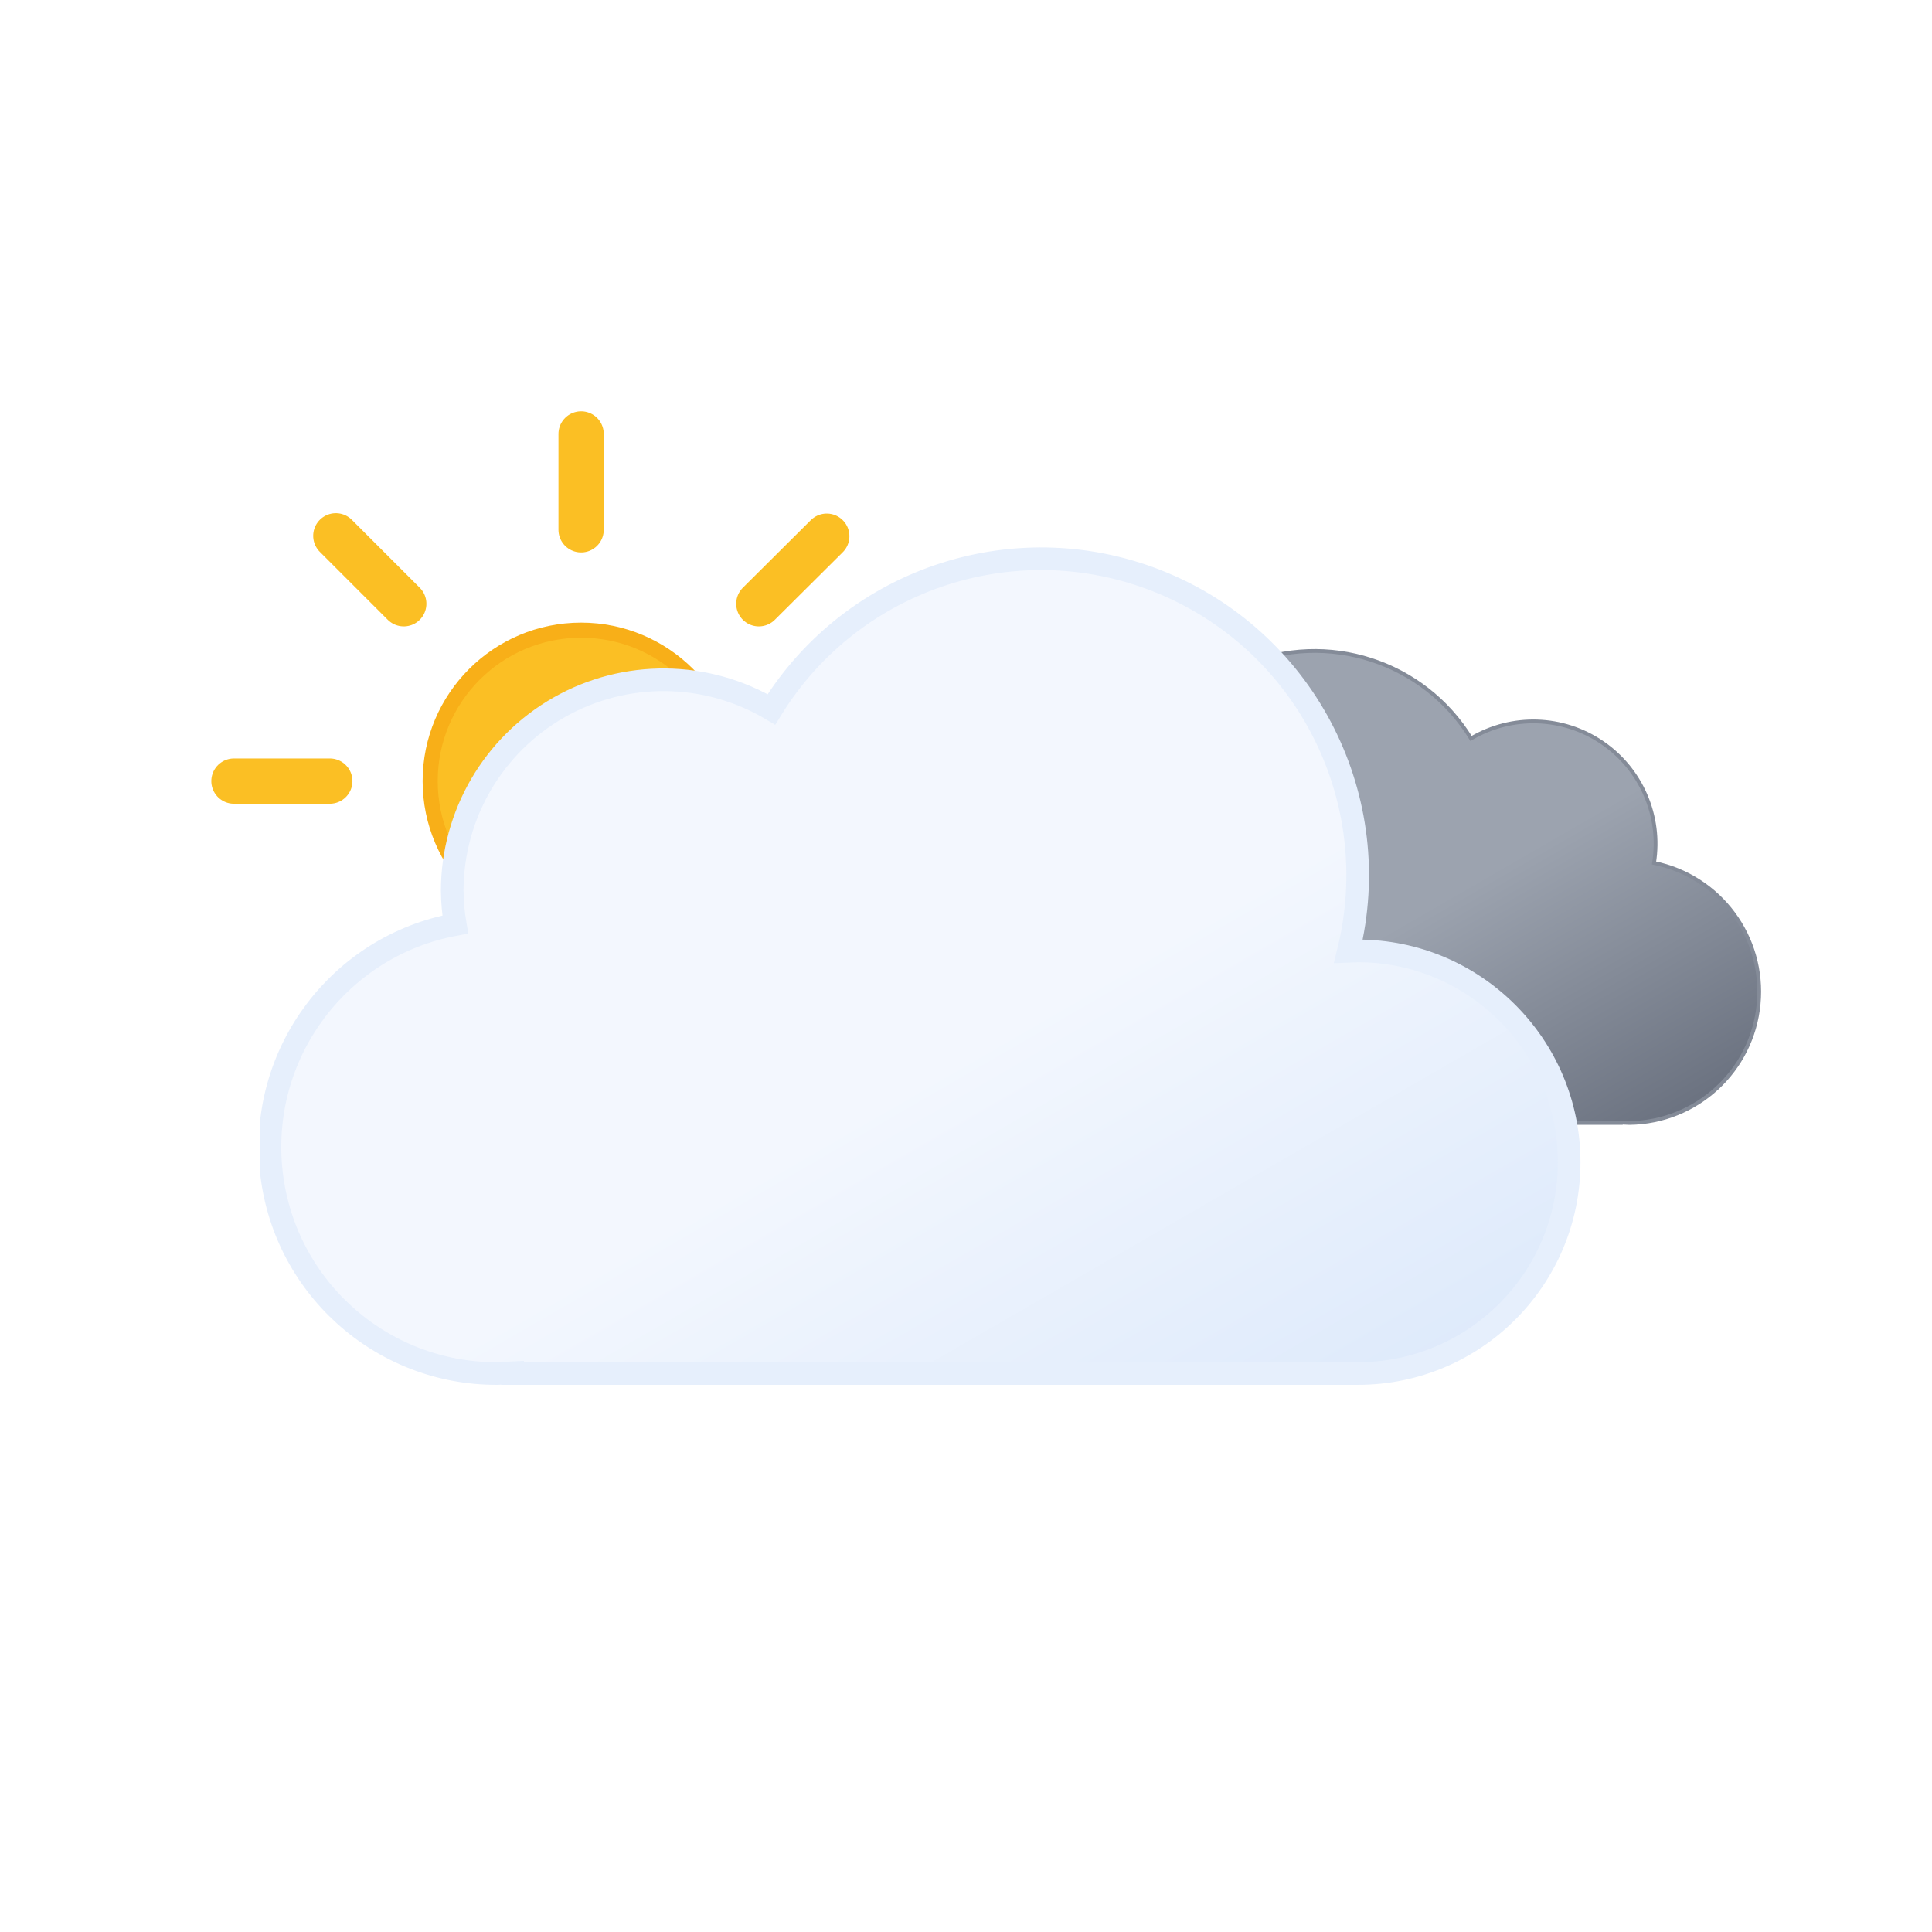
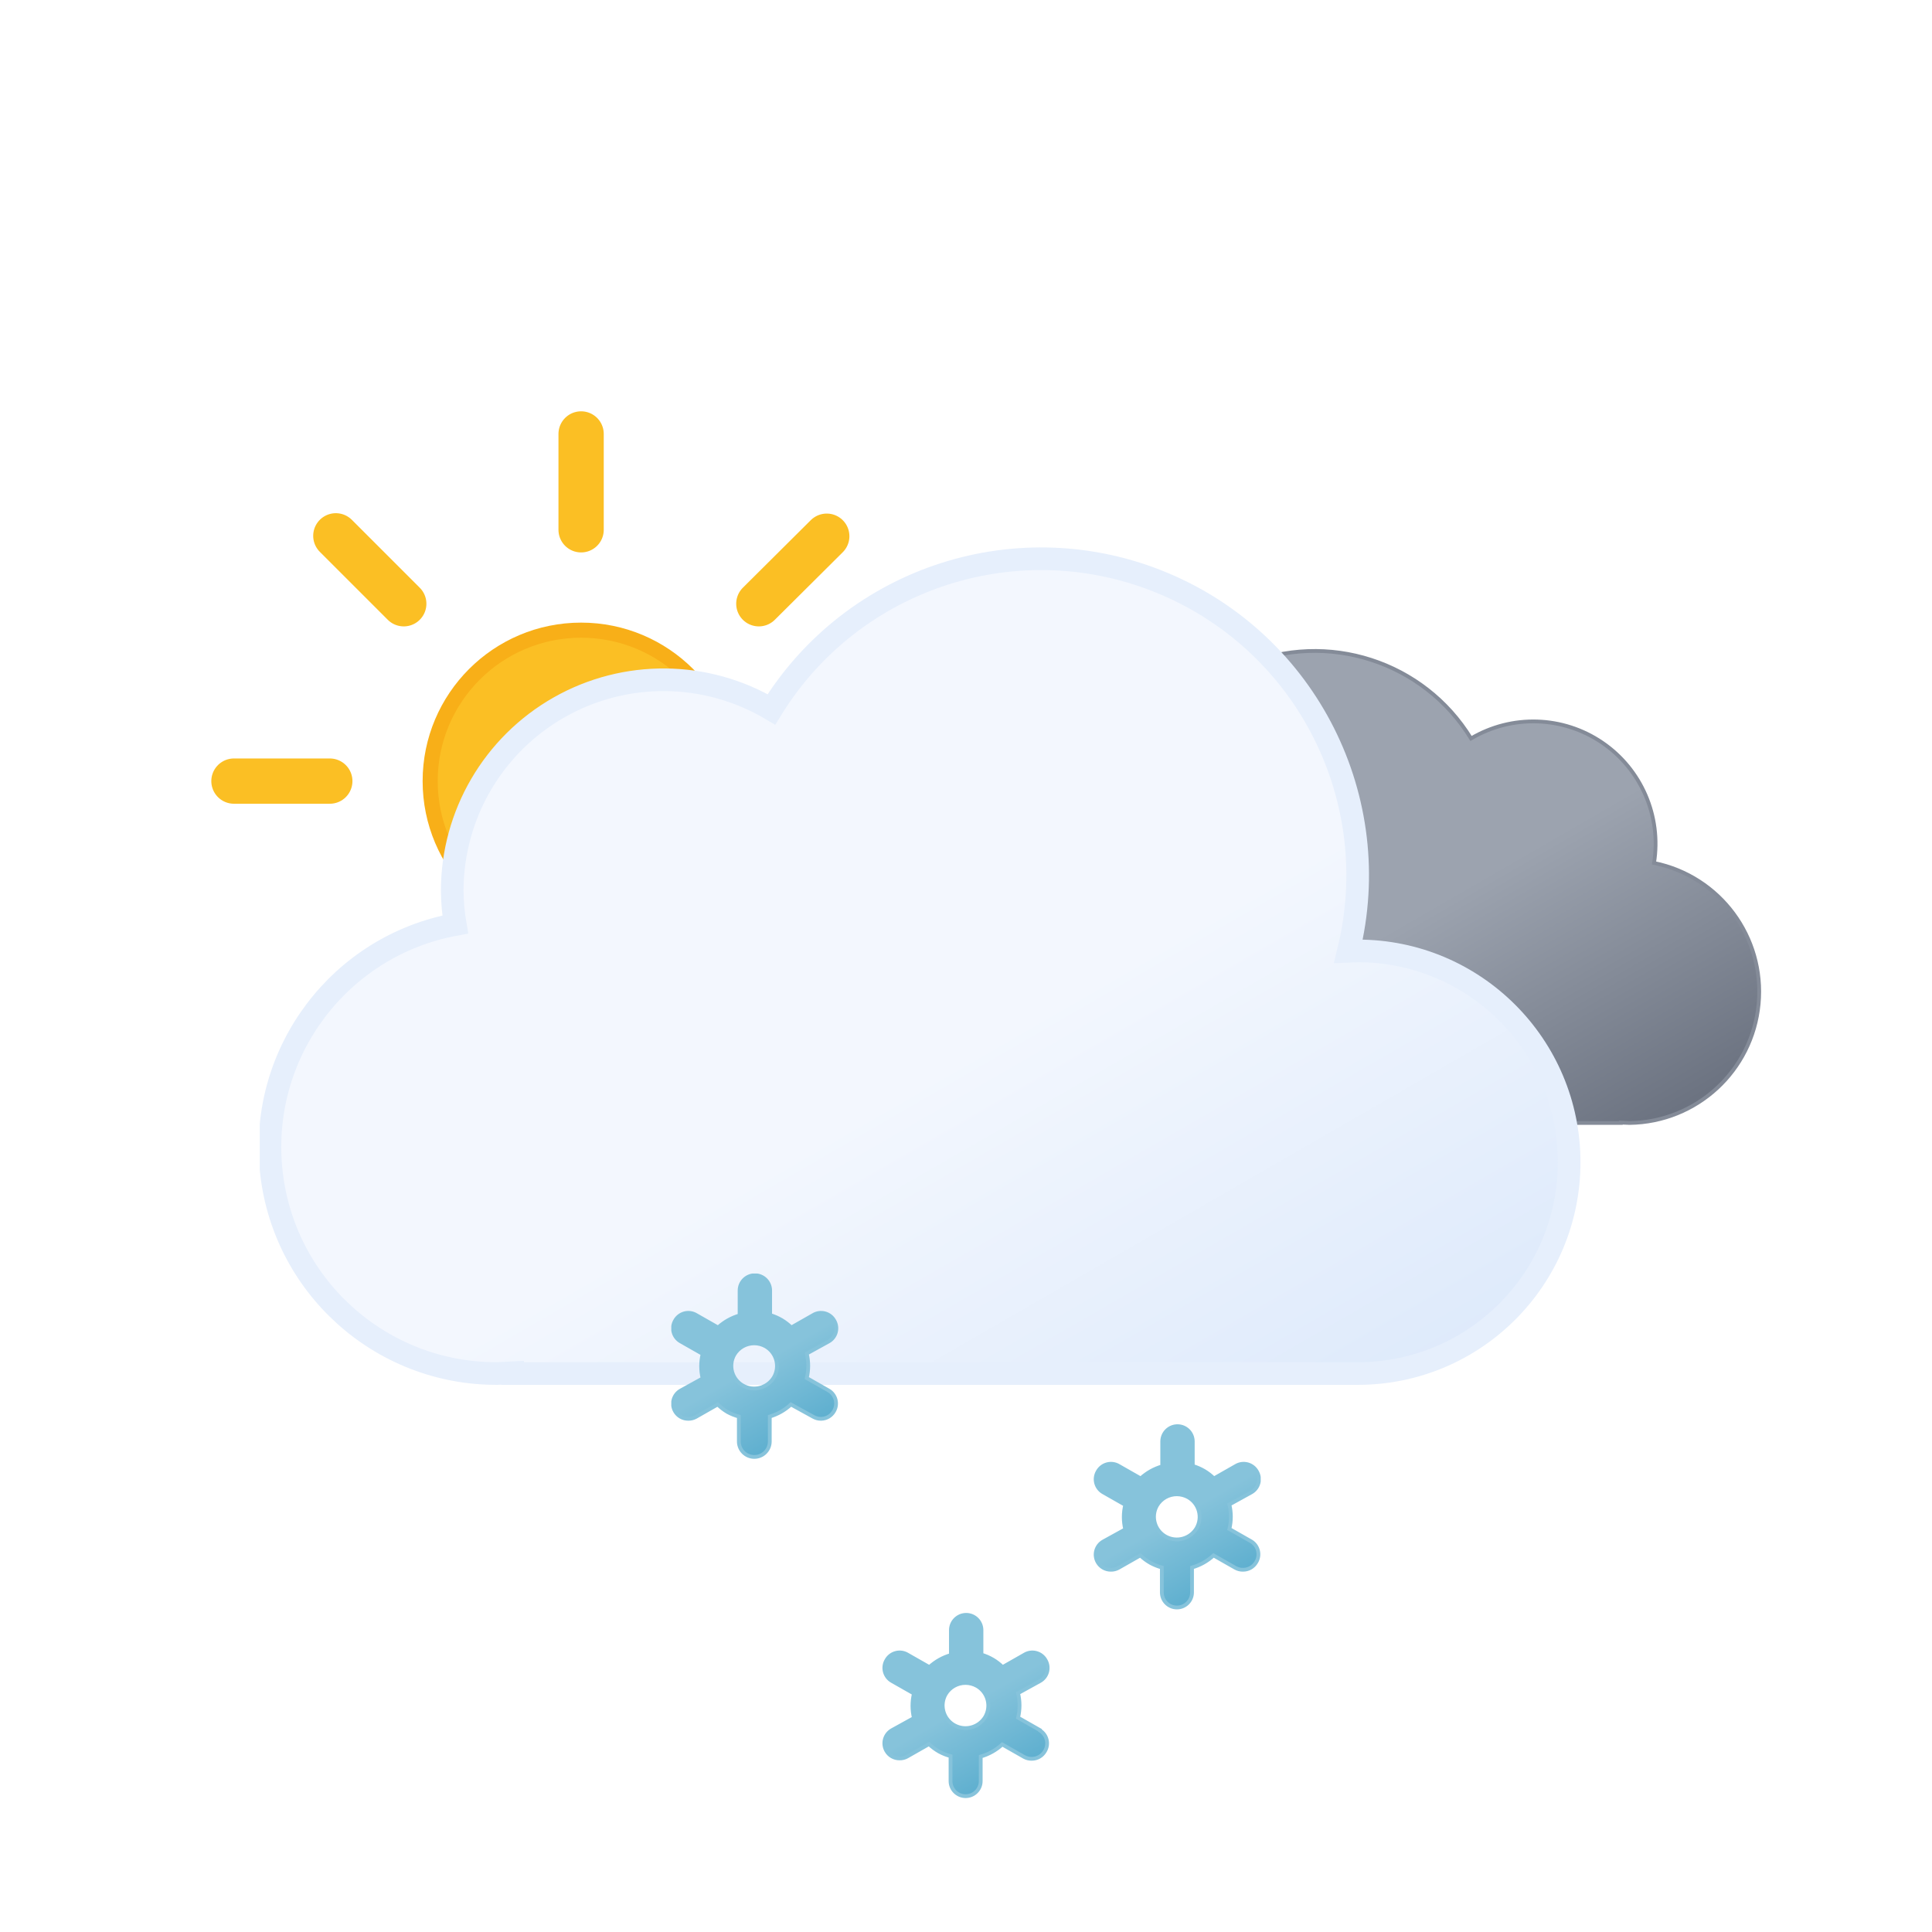
<svg xmlns="http://www.w3.org/2000/svg" xmlns:xlink="http://www.w3.org/1999/xlink" viewBox="0 0 512 512">
  <defs>
    <linearGradient id="a" x1="99.5" x2="232.6" y1="30.7" y2="261.4" gradientUnits="userSpaceOnUse">
      <stop offset="0" stop-color="#f3f7fe" />
      <stop offset=".5" stop-color="#f3f7fe" />
      <stop offset="1" stop-color="#deeafb" />
    </linearGradient>
    <linearGradient id="b" x1="52.7" x2="133.4" y1="9.6" y2="149.3" gradientUnits="userSpaceOnUse">
      <stop offset="0" stop-color="#9ca3af" />
      <stop offset=".5" stop-color="#9ca3af" />
      <stop offset="1" stop-color="#6b7280" />
    </linearGradient>
    <linearGradient id="c" x1="11.4" x2="32.8" y1="5.9" y2="43.1" gradientUnits="userSpaceOnUse">
      <stop offset="0" stop-color="#86c3db" />
      <stop offset=".5" stop-color="#86c3db" />
      <stop offset="1" stop-color="#5eafcf" />
    </linearGradient>
-     <linearGradient xlink:href="#c" id="d" x1="67.4" x2="88.8" y1="5.9" y2="43.1" />
-     <linearGradient xlink:href="#c" id="e" x1="123.4" x2="144.8" y1="5.9" y2="43.1" />
+     <linearGradient xlink:href="#c" id="d" x1="67.4" x2="88.8" y1="95.9" y2="133.1" />
+     <linearGradient xlink:href="#c" id="e" x1="123.4" x2="144.8" y1="45.9" y2="83.1" />
    <linearGradient id="f" x1="78" x2="118" y1="63.4" y2="132.7" gradientUnits="userSpaceOnUse">
      <stop offset="0" stop-color="#fbbf24" />
      <stop offset=".5" stop-color="#fbbf24" />
      <stop offset="1" stop-color="#f59e0b" />
    </linearGradient>
    <symbol id="h" viewBox="0 0 196 196">
      <circle cx="98" cy="98" r="40" fill="url(#f)" stroke="#f8af18" stroke-miterlimit="10" stroke-width="4" />
-       <path fill="none" stroke="#fbbf24" stroke-linecap="round" stroke-miterlimit="10" stroke-width="12" d="M98 31.4V6m0 184v-25.4M145.1 51l18-17.9M33 163l18-17.9M51 51 33 33m130.1 130.1-18-18M6 98h25.4M190 98h-25.4">
-         <animateTransform additive="sum" attributeName="transform" dur="6s" repeatCount="indefinite" type="rotate" values="0 98 98; 45 98 98" />
-       </path>
+       <path fill="none" stroke="#fbbf24" stroke-linecap="round" stroke-miterlimit="10" stroke-width="12" d="M98 31.4V6m0 184v-25.4M145.1 51l18-17.9M33 163l18-17.9M51 51 33 33m130.1 130.1-18-18M6 98h25.4M190 98h-25.4" />
    </symbol>
    <symbol id="j" viewBox="0 0 200.3 126.1">
      <path fill="url(#b)" stroke="#848b98" stroke-miterlimit="10" d="M.5 93.2a32.4 32.4 0 0032.4 32.4h129.8v-.1l2.3.1a34.8 34.8 0 006.5-68.9 32.4 32.4 0 00-48.5-33 48.6 48.6 0 00-88.6 37.1h-1.5A32.4 32.4 0 00.5 93.1Z" />
    </symbol>
    <symbol id="k" viewBox="0 0 350 222">
      <path fill="url(#a)" stroke="#e6effc" stroke-miterlimit="10" stroke-width="6" d="m291 107-2.5.1A83.9 83.9 0 00135.6 43 56 56 0 0051 91a56.6 56.6 0 00.8 9A60 60 0 0063 219l4-.2v.2h224a56 56 0 000-112Z" />
    </symbol>
-     <symbol id="i" overflow="visible" viewBox="0 0 398 222">
-       <use xlink:href="#j" width="200.3" height="126.1" transform="translate(198 27)">
-         <animateTransform additive="sum" attributeName="transform" dur="6s" repeatCount="indefinite" type="translate" values="-9 0; 9 0; -9 0" />
-       </use>
-       <use xlink:href="#k" width="350" height="222">
-         <animateTransform additive="sum" attributeName="transform" dur="6s" repeatCount="indefinite" type="translate" values="-18 0; 18 0; -18 0" />
-       </use>
+     <symbol id="i" viewBox="0 0 398 222">
+       <use xlink:href="#j" width="200.3" height="126.1" transform="translate(198 27)" />
+       <use xlink:href="#k" width="350" height="222" />
    </symbol>
-     <symbol id="g" overflow="visible" viewBox="0 0 410.8 258">
+     <symbol id="g" viewBox="0 0 410.8 258">
      <use xlink:href="#h" width="196" height="196" />
      <use xlink:href="#i" width="398" height="222" transform="translate(12.84 36)" />
    </symbol>
-     <symbol id="l" overflow="visible" viewBox="0 0 156.2 49">
-       <g>
-         <path fill="url(#c)" stroke="#86c3db" stroke-miterlimit="10" d="m41.7 31-5.8-3.3a13.7 13.7 0 000-6.5l5.8-3.2a4 4 0 001.5-5.5 4 4 0 00-5.6-1.5l-5.8 3.3a13.6 13.6 0 00-2.6-2 13.8 13.8 0 00-3-1.3V4.5a4 4 0 00-8.1 0v6.6a14.3 14.3 0 00-5.7 3.2L6.6 11A4 4 0 001 12.5 4 4 0 002.5 18l5.8 3.3a13.7 13.7 0 000 6.5L2.5 31A4 4 0 001 36.5a4 4 0 003.5 2 4 4 0 002-.5l5.8-3.3a13.6 13.6 0 002.6 2 13.8 13.8 0 003 1.2v6.6a4 4 0 008.2 0v-6.6a14.2 14.2 0 005.6-3.2l6 3.3a4 4 0 002 .5 4 4 0 003.4-2 4 4 0 00-1.4-5.5ZM19 29.7a6 6 0 01-2.3-8.2 6.1 6.1 0 015.3-3 6.2 6.2 0 013 .8 6 6 0 012.2 8.2 6.1 6.1 0 01-8.2 2.2Z" opacity="0">
-           <animateTransform additive="sum" attributeName="transform" dur="6s" repeatCount="indefinite" type="rotate" values="0 24 24; 360 24 24" />
-           <animate id="t1" attributeName="opacity" begin="0s; t1.end+1s" dur="2s" keyTimes="0; .17; .83; 1" values="0; 1; 1; 0" />
-         </path>
-         <animateTransform id="s1" additive="sum" attributeName="transform" begin="0s; s1.end+1s" dur="2s" type="translate" values="0 -36; 0 92;" />
-       </g>
-       <g>
-         <path fill="url(#d)" stroke="#86c3db" stroke-miterlimit="10" d="m97.7 31-5.8-3.3a13.7 13.7 0 000-6.5l5.8-3.2a4 4 0 001.5-5.5 4 4 0 00-5.6-1.5l-5.8 3.3a13.6 13.6 0 00-2.6-2 13.8 13.8 0 00-3-1.3V4.5a4 4 0 00-8.1 0v6.6a14.3 14.3 0 00-5.7 3.2L62.6 11a4 4 0 00-5.6 1.5 4 4 0 001.5 5.5l5.8 3.3a13.7 13.7 0 000 6.5L58.5 31a4 4 0 00-1.5 5.5 4 4 0 003.5 2 4 4 0 002-.5l5.8-3.3a13.6 13.6 0 002.7 2 13.8 13.8 0 003 1.2v6.6a4 4 0 008 0v-6.6a14.2 14.2 0 005.7-3.2l6 3.3a4 4 0 002 .5 4 4 0 003.4-2 4 4 0 00-1.4-5.5ZM75 29.7a6 6 0 01-2.3-8.2 6.1 6.1 0 015.3-3 6.2 6.2 0 013 .8 6 6 0 012.2 8.2 6.1 6.1 0 01-8.2 2.2Z" opacity="0">
-           <animateTransform additive="sum" attributeName="transform" dur="6s" repeatCount="indefinite" type="rotate" values="0 80 24; 360 80 24" />
-           <animate id="t2" attributeName="opacity" begin="-.83s; t2.end+1s" dur="2s" keyTimes="0; .17; .83; 1" values="0; 1; 1; 0" />
-         </path>
-         <animateTransform id="s2" additive="sum" attributeName="transform" begin="-.83s; s2.end+1s" dur="2s" type="translate" values="0 -36; 0 92;" />
-       </g>
-       <g>
-         <path fill="url(#e)" stroke="#86c3db" stroke-miterlimit="10" d="m153.7 31-5.8-3.3a13.7 13.7 0 000-6.5l5.8-3.2a4 4 0 001.5-5.5 4 4 0 00-5.6-1.5l-5.8 3.3a13.6 13.6 0 00-2.6-2 13.8 13.8 0 00-3-1.3V4.5a4 4 0 00-8.1 0v6.6a14.3 14.3 0 00-5.7 3.2l-5.8-3.3a4 4 0 00-5.6 1.5 4 4 0 001.5 5.5l5.8 3.3a13.7 13.7 0 000 6.5l-5.8 3.2a4 4 0 00-1.5 5.5 4 4 0 003.5 2 4 4 0 002-.5l5.8-3.3a13.6 13.6 0 002.7 2 13.8 13.8 0 003 1.2v6.6a4 4 0 008 0v-6.6a14.2 14.2 0 005.7-3.2l5.8 3.3a4 4 0 002 .5 4 4 0 003.5-2 4 4 0 00-1.3-5.5ZM131 29.7a6 6 0 01-2.3-8.2 6.1 6.1 0 015.3-3 6.2 6.2 0 013 .8 6 6 0 012.2 8.2 6.1 6.1 0 01-8.2 2.2Z" opacity="0">
-           <animateTransform additive="sum" attributeName="transform" dur="6s" repeatCount="indefinite" type="rotate" values="0 136 24; 360 136 24" />
-           <animate id="t3" attributeName="opacity" begin=".83s; t3.end+1s" dur="2s" keyTimes="0; .17; .83; 1" values="0; 1; 1; 0" />
-         </path>
-         <animateTransform id="s3" additive="sum" attributeName="transform" begin=".83s; s3.end+1s" dur="2s" type="translate" values="0 -36; 0 92;" />
-       </g>
+     <symbol id="l" viewBox="0 0 156.2 139">
+       <path fill="url(#c)" stroke="#86c3db" stroke-miterlimit="10" d="m41.7 31-5.8-3.3a13.7 13.7 0 000-6.5l5.8-3.2a4 4 0 001.5-5.5 4 4 0 00-5.6-1.5l-5.8 3.3a13.6 13.6 0 00-2.6-2 13.8 13.8 0 00-3-1.3V4.5a4 4 0 00-8.1 0v6.6a14.3 14.3 0 00-5.7 3.2L6.6 11A4 4 0 001 12.5 4 4 0 002.5 18l5.8 3.3a13.7 13.7 0 000 6.5L2.5 31A4 4 0 001 36.5a4 4 0 003.5 2 4 4 0 002-.5l5.8-3.3a13.6 13.6 0 002.6 2 13.8 13.8 0 003 1.2v6.6a4 4 0 008.2 0v-6.6a14.2 14.2 0 005.6-3.2l6 3.3a4 4 0 002 .5 4 4 0 003.4-2 4 4 0 00-1.4-5.5ZM19 29.7a6 6 0 01-2.3-8.2 6.1 6.1 0 015.3-3 6.2 6.2 0 013 .8 6 6 0 012.2 8.2 6.1 6.1 0 01-8.2 2.2Z" />
+       <path fill="url(#d)" stroke="#86c3db" stroke-miterlimit="10" d="m97.7 121-5.8-3.3a13.7 13.7 0 000-6.5l5.8-3.2a4 4 0 001.5-5.5 4 4 0 00-5.6-1.5l-5.8 3.3a13.6 13.6 0 00-2.6-2 13.8 13.8 0 00-3-1.3v-6.5a4 4 0 00-8.1 0v6.6a14.3 14.3 0 00-5.7 3.2l-5.8-3.3a4 4 0 00-5.6 1.5 4 4 0 001.5 5.5l5.8 3.3a13.7 13.7 0 000 6.5l-5.8 3.2a4 4 0 00-1.5 5.5 4 4 0 003.5 2 4 4 0 002-.5l5.8-3.3a13.6 13.6 0 002.7 2 13.8 13.8 0 003 1.2v6.6a4 4 0 008 0V128a14.2 14.2 0 005.7-3.2l5.8 3.3a4 4 0 002 .5 4 4 0 003.5-2 4 4 0 00-1.3-5.5ZM75 119.7a6 6 0 01-2.3-8.2 6.1 6.1 0 015.3-3 6.2 6.2 0 013 .8 6 6 0 012.2 8.2 6.1 6.1 0 01-8.2 2.2Z" />
+       <path fill="url(#e)" stroke="#86c3db" stroke-miterlimit="10" d="m153.7 71-5.8-3.3a13.7 13.7 0 000-6.5l5.8-3.2a4 4 0 001.5-5.5 4 4 0 00-5.6-1.5l-5.8 3.3a13.6 13.6 0 00-2.6-2 13.8 13.8 0 00-3-1.3v-6.5a4 4 0 00-8.1 0v6.6a14.3 14.3 0 00-5.7 3.2l-5.8-3.3a4 4 0 00-5.6 1.5 4 4 0 001.5 5.5l5.8 3.3a13.7 13.7 0 000 6.5l-5.8 3.2a4 4 0 00-1.5 5.5 4 4 0 003.5 2 4 4 0 002-.5l5.8-3.3a13.6 13.6 0 002.7 2 13.8 13.8 0 003 1.2v6.6a4 4 0 008 0v-6.6a14.2 14.2 0 005.7-3.2l5.8 3.3a4 4 0 002 .5 4 4 0 003.5-2 4 4 0 00-1.3-5.5ZM131 69.7a6 6 0 01-2.3-8.2 6.1 6.1 0 015.3-3 6.2 6.2 0 013 .8 6 6 0 012.2 8.2 6.1 6.1 0 01-8.2 2.2Z" />
    </symbol>
  </defs>
  <use xlink:href="#g" width="410.8" height="258" transform="translate(56 109)" />
-   <use xlink:href="#l" width="156.2" height="49" transform="translate(177.9 337.5)" />
+   <use xlink:href="#l" width="156.2" height="139" transform="translate(177.9 337.5)" />
</svg>
